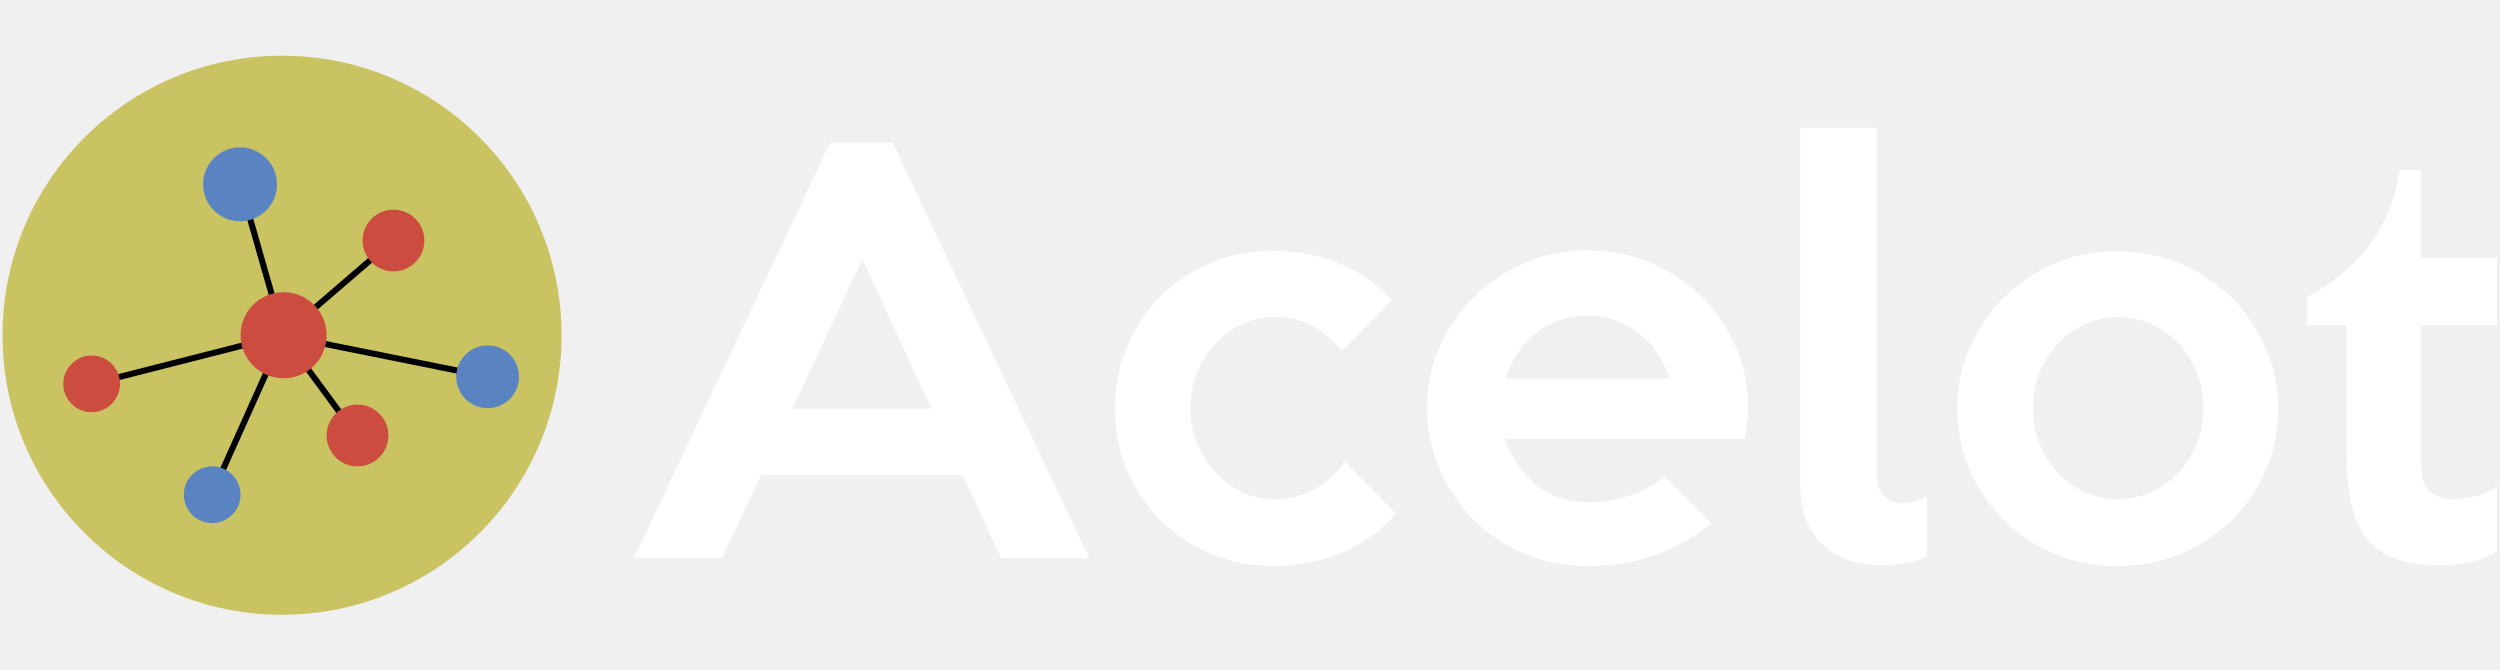
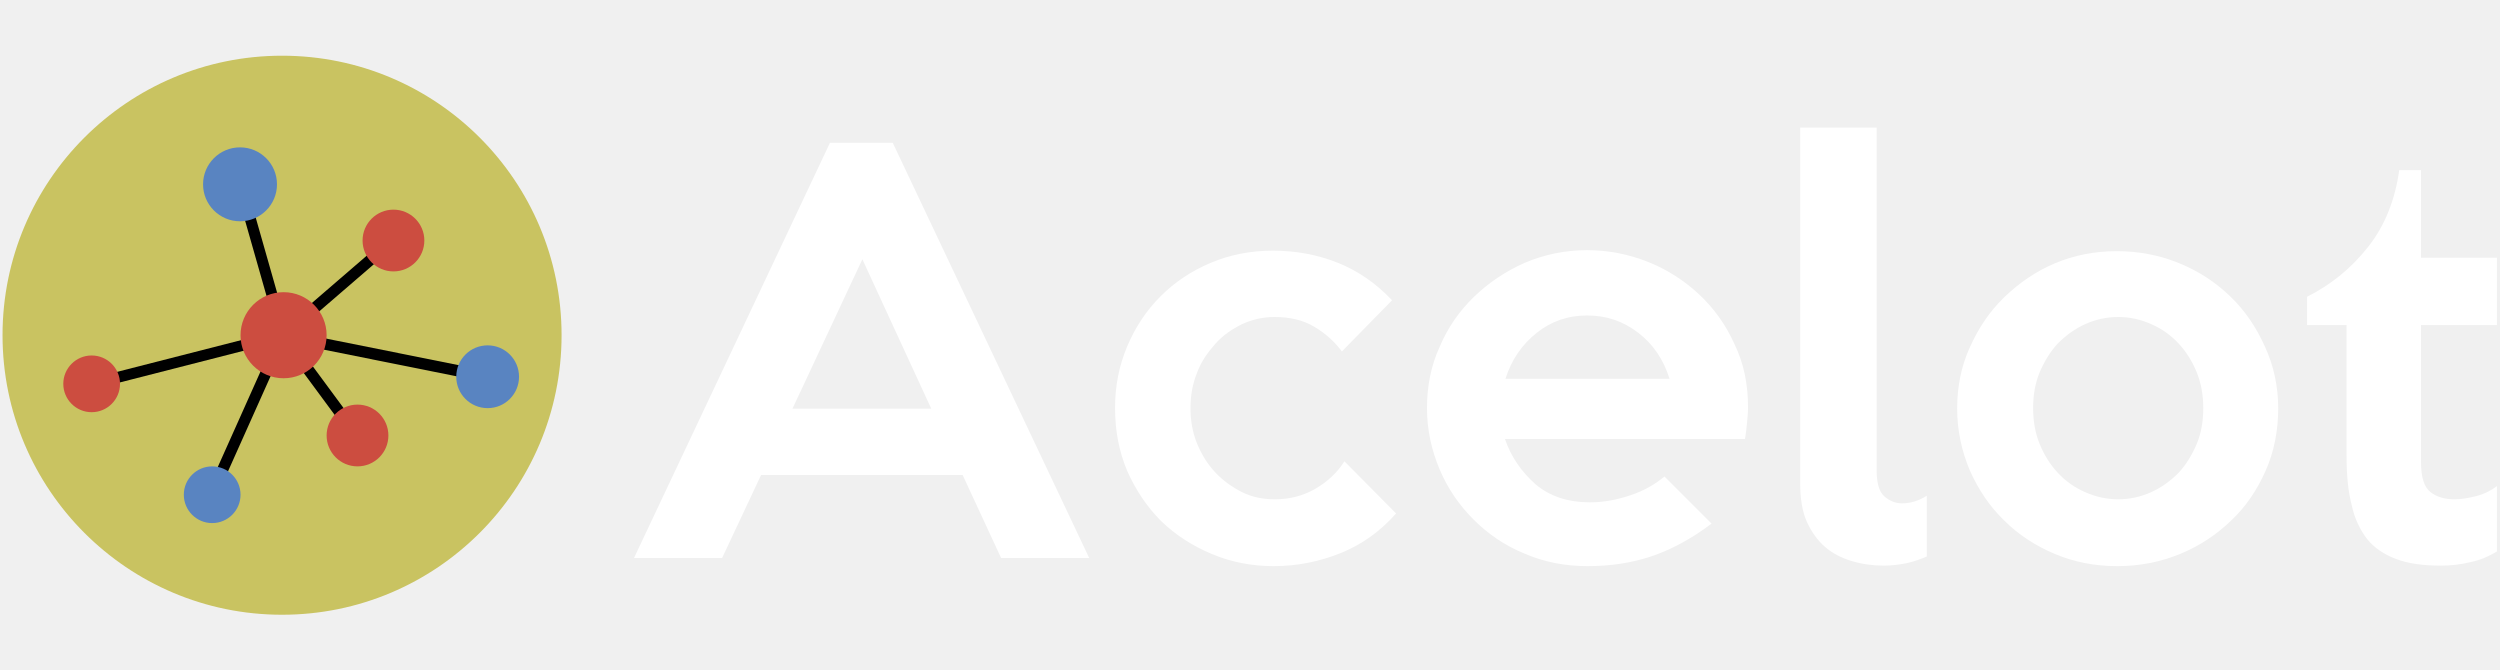
<svg xmlns="http://www.w3.org/2000/svg" version="1.1" id="Layer_1" x="0px" y="0px" viewBox="0 0 493.7 132.3" style="enable-background:new 0 0 493.7 132.3;" xml:space="preserve">
  <style type="text/css">
	.st0{fill:#C9C361;}
	.st1{fill:#CC4D40;}
	.st2{fill:#5984C1;}
	.st3{fill:#FFFFFF;}
</style>
  <g>
    <g>
      <circle class="st0" cx="55.7" cy="66.2" r="55.2" />
-       <rect x="52.5" y="56.2" transform="matrix(0.7579 -0.6524 0.6524 0.7579 -20.9059 57.3763)" width="28.7" height="1.2" />
-       <rect x="51.1" y="35.8" transform="matrix(0.9615 -0.2749 0.2749 0.9615 -12.1099 16.1877)" width="1.2" height="31.1" />
-       <rect x="62.6" y="63.8" transform="matrix(0.8052 -0.593 0.593 0.8052 -32.8268 52.3459)" width="1.2" height="24.6" />
-       <rect x="75.5" y="49.7" transform="matrix(0.1973 -0.9804 0.9804 0.1973 -7.7817 131.0734)" width="1.2" height="41.2" />
-       <rect x="31.7" y="81.3" transform="matrix(0.4093 -0.9124 0.9124 0.4093 -45.8778 93.0296)" width="34.5" height="1.2" />
-       <rect x="17.5" y="70.4" transform="matrix(0.969 -0.2471 0.2471 0.969 -16.4063 11.3603)" width="39" height="1.2" />
+       <g>
+         <rect x="52.5" y="56.2" transform="matrix(0.7579 -0.6524 0.6524 0.7579 -20.8864 57.345)" width="28.7" height="1.2" />
+         <path d="M56.3,67.3l-1.4-1.7l22.5-19.4l1.4,1.7L56.3,67.3z M56.3,65.8l0.1,0.2l21-18.1l-0.1-0.2L56.3,65.8z" />
+       </g>
+       <g>
+         <rect x="51.1" y="35.8" transform="matrix(0.9615 -0.2749 0.2749 0.9615 -12.1229 16.1945)" width="1.2" height="31.1" />
+         <path d="M55.1,67.1l-8.8-30.9l2.1-0.6l8.8,30.9L55.1,67.1z M47.5,36.9l8.3,28.9l0.2-0.1l-8.3-28.9L47.5,36.9z" />
+       </g>
+       <g>
+         <rect x="62.6" y="63.8" transform="matrix(0.8052 -0.593 0.593 0.8052 -32.8444 52.304)" width="1.2" height="24.6" />
+         <path d="M69.9,87.1L54.7,66.5l1.8-1.3l15.2,20.6L69.9,87.1z M56.1,66.7l14,19l0.2-0.1l-14-19L56.1,66.7z" />
+       </g>
+       <g>
+         <rect x="75.6" y="49.7" transform="matrix(0.1973 -0.9803 0.9803 0.1973 -7.8223 131.1169)" width="1.2" height="41.2" />
+         <path d="M96.6,75.6l-41.4-8.3l0.4-2.2l41.4,8.3L96.6,75.6z M56.4,66.5l39.4,7.9l0-0.2l-39.4-7.9L56.4,66.5z" />
+       </g>
+       <g>
+         <rect x="31.6" y="81.3" transform="matrix(0.4093 -0.9124 0.9124 0.4093 -45.8406 92.9728)" width="34.5" height="1.2" />
+         <path d="M42.6,98.5l-2-0.9l14.5-32.4l2,0.9L42.6,98.5z M41.9,97.1l0.2,0.1l13.7-30.6l-0.2-0.1L41.9,97.1z" />
+       </g>
+       <g>
+         <rect x="17.5" y="70.4" transform="matrix(0.969 -0.2471 0.2471 0.969 -16.401 11.3425)" width="39" height="1.2" />
+         <path d="M17.9,77l-0.5-2.1L56.1,65l0.5,2.1L17.9,77z M18.6,75.6l0,0.2l36.8-9.4l0-0.2L18.6,75.6z" />
+       </g>
      <g>
        <circle class="st1" cx="56" cy="66.2" r="8.5" />
        <circle class="st1" cx="70.6" cy="86" r="6.1" />
        <circle class="st1" cx="77.7" cy="47.5" r="6.1" />
        <circle class="st1" cx="18.1" cy="75.8" r="5.6" />
        <circle class="st2" cx="47.4" cy="36.4" r="7.3" />
        <circle class="st2" cx="41.9" cy="97.7" r="5.6" />
        <circle class="st2" cx="96.3" cy="74.4" r="6.2" />
      </g>
    </g>
    <g>
      <path class="st3" d="M215.1,110.2h-17.4l-7.6-16.4h-39.8l-7.7,16.4h-17.4l38.7-82h12.4L215.1,110.2z M183.9,80.7l-13.6-29.5    l-13.8,29.5H183.9z" />
-       <path class="st3" d="M275.7,101.4c-3.1,3.5-6.7,6.1-10.9,7.8c-4.2,1.7-8.6,2.6-13.3,2.6c-4.3,0-8.4-0.8-12.2-2.4    c-3.8-1.6-7.1-3.7-10-6.5c-2.8-2.8-5-6.1-6.7-9.9c-1.6-3.8-2.4-7.9-2.4-12.4c0-4.4,0.8-8.4,2.4-12.2c1.6-3.8,3.8-7.1,6.6-9.9    c2.8-2.8,6.1-5,9.9-6.6c3.8-1.6,7.9-2.4,12.3-2.4c4.5,0,8.8,0.8,12.8,2.4c4,1.6,7.6,4.1,10.7,7.4l-9.9,10.1    c-1.5-2-3.3-3.6-5.5-4.9c-2.2-1.3-4.8-1.9-7.8-1.9c-2.3,0-4.4,0.5-6.4,1.4c-2,1-3.8,2.2-5.3,3.9s-2.8,3.5-3.6,5.7    c-0.9,2.2-1.3,4.5-1.3,7c0,2.5,0.4,4.8,1.3,7c0.9,2.2,2.1,4.1,3.6,5.7c1.5,1.6,3.3,2.9,5.3,3.9c2,1,4.2,1.4,6.5,1.4    c2.9,0,5.6-0.7,8-2.1c2.4-1.4,4.3-3.2,5.7-5.4L275.7,101.4z" />
-       <path class="st3" d="M345.2,80.5c0,1-0.1,1.9-0.2,3c-0.1,1-0.2,2.1-0.4,3.2h-47.4c1.2,3.5,3.2,6.4,6,8.9c2.8,2.4,6.4,3.6,10.8,3.6    c2.7,0,5.3-0.5,8-1.4c2.7-0.9,4.9-2.2,6.7-3.7l9.3,9.3c-4.1,3.1-8.1,5.2-12,6.5c-3.9,1.3-8.1,1.9-12.5,1.9    c-4.4,0-8.6-0.8-12.5-2.5c-3.9-1.6-7.2-3.9-10-6.7c-2.8-2.8-5.1-6.1-6.7-9.9c-1.6-3.8-2.5-7.8-2.5-12.1c0-4.3,0.8-8.4,2.5-12.1    c1.6-3.8,3.9-7.1,6.8-9.9c2.9-2.8,6.2-5,10-6.7c3.8-1.6,7.9-2.5,12.3-2.5c4.2,0,8.2,0.8,12,2.3c3.8,1.5,7.2,3.7,10.1,6.4    c2.9,2.7,5.3,6,7,9.8C344.4,71.8,345.2,75.9,345.2,80.5z M329.7,74.8c-1.2-3.8-3.2-6.8-6.2-9.1c-3-2.3-6.3-3.4-10.1-3.4    c-3.7,0-7,1.1-9.9,3.4c-2.9,2.3-5,5.3-6.2,9.1H329.7z" />
-       <path class="st3" d="M380.5,109.9c-1.2,0.5-2.5,1-3.9,1.3c-1.5,0.3-3,0.5-4.6,0.5c-2.2,0-4.3-0.3-6.3-0.9c-2-0.6-3.8-1.5-5.3-2.8    c-1.5-1.3-2.7-3-3.6-5c-0.9-2-1.3-4.6-1.3-7.6V25.2h15.1v67.7c0,2.5,0.5,4.2,1.5,5.1c1,0.9,2.2,1.4,3.5,1.4c1.7,0,3.3-0.5,4.9-1.5    V109.9z" />
-       <path class="st3" d="M449.9,80.6c0,4.4-0.8,8.6-2.5,12.4s-3.9,7.1-6.8,9.8c-2.9,2.8-6.2,5-10.1,6.6c-3.9,1.6-8,2.4-12.4,2.4    c-4.4,0-8.5-0.8-12.3-2.4c-3.8-1.6-7.2-3.8-10-6.6c-2.9-2.8-5.1-6.1-6.8-9.9c-1.6-3.8-2.5-7.9-2.5-12.2c0-4.3,0.8-8.4,2.5-12.1    c1.7-3.8,3.9-7.1,6.8-9.9c2.9-2.8,6.2-5.1,10-6.7c3.8-1.6,7.9-2.4,12.2-2.4c4.4,0,8.5,0.8,12.4,2.4c3.9,1.6,7.2,3.8,10.1,6.6    c2.9,2.8,5.1,6.1,6.8,9.9C449,72.2,449.9,76.3,449.9,80.6z M435.1,80.6c0-2.5-0.4-4.9-1.3-7.1c-0.9-2.2-2.1-4.1-3.6-5.7    c-1.5-1.6-3.3-2.9-5.4-3.8c-2-0.9-4.2-1.4-6.5-1.4c-2.3,0-4.5,0.5-6.5,1.4c-2,0.9-3.8,2.2-5.4,3.8c-1.5,1.6-2.7,3.6-3.6,5.7    c-0.9,2.2-1.3,4.5-1.3,7.1c0,2.5,0.4,4.9,1.3,7.1c0.9,2.2,2.1,4.1,3.6,5.7c1.5,1.6,3.3,2.9,5.4,3.8c2,0.9,4.2,1.4,6.5,1.4    c2.3,0,4.5-0.5,6.5-1.4c2-0.9,3.8-2.2,5.4-3.8c1.5-1.6,2.7-3.6,3.6-5.7C434.7,85.5,435.1,83.2,435.1,80.6z" />
-       <path class="st3" d="M493.1,108.9c-1.5,0.9-3.2,1.7-5.2,2.1c-2,0.5-4,0.7-5.9,0.7c-3.5,0-6.4-0.4-8.8-1.3    c-2.4-0.9-4.3-2.2-5.7-3.9c-1.4-1.8-2.5-4-3.1-6.8c-0.7-2.7-1-5.9-1-9.6V64.2h-7.8v-5.6c4.8-2.4,8.8-5.7,12.1-9.9    c3.3-4.2,5.3-9.3,6.1-15.1h4.3v17.3h15v13.3h-15v27c0,3,0.6,5,1.9,6c1.3,1,2.9,1.4,4.7,1.4c1.2,0,2.6-0.2,4.2-0.6    c1.6-0.4,3-1.1,4.2-2V108.9z" />
+       <path class="st3" d="M275.7,101.4c-3.1,3.5-6.7,6.1-10.9,7.8c-4.2,1.7-8.6,2.6-13.3,2.6c-4.3,0-8.4-0.8-12.2-2.4s-7.1-3.7-10-6.5    c-2.8-2.8-5-6.1-6.7-9.9c-1.6-3.8-2.4-7.9-2.4-12.4c0-4.4,0.8-8.4,2.4-12.2c1.6-3.8,3.8-7.1,6.6-9.9c2.8-2.8,6.1-5,9.9-6.6    c3.8-1.6,7.9-2.4,12.3-2.4c4.5,0,8.8,0.8,12.8,2.4c4,1.6,7.6,4.1,10.7,7.4L265,69.4c-1.5-2-3.3-3.6-5.5-4.9    c-2.2-1.3-4.8-1.9-7.8-1.9c-2.3,0-4.4,0.5-6.4,1.4c-2,1-3.8,2.2-5.3,3.9s-2.8,3.5-3.6,5.7c-0.9,2.2-1.3,4.5-1.3,7s0.4,4.8,1.3,7    c0.9,2.2,2.1,4.1,3.6,5.7s3.3,2.9,5.3,3.9s4.2,1.4,6.5,1.4c2.9,0,5.6-0.7,8-2.1c2.4-1.4,4.3-3.2,5.7-5.4L275.7,101.4z" />
+       <path class="st3" d="M345.2,80.5c0,1-0.1,1.9-0.2,3c-0.1,1-0.2,2.1-0.4,3.2h-47.4c1.2,3.5,3.2,6.4,6,8.9c2.8,2.4,6.4,3.6,10.8,3.6    c2.7,0,5.3-0.5,8-1.4s4.9-2.2,6.7-3.7l9.3,9.3c-4.1,3.1-8.1,5.2-12,6.5s-8.1,1.9-12.5,1.9s-8.6-0.8-12.5-2.5    c-3.9-1.6-7.2-3.9-10-6.7c-2.8-2.8-5.1-6.1-6.7-9.9s-2.5-7.8-2.5-12.1c0-4.3,0.8-8.4,2.5-12.1c1.6-3.8,3.9-7.1,6.8-9.9    c2.9-2.8,6.2-5,10-6.7c3.8-1.6,7.9-2.5,12.3-2.5c4.2,0,8.2,0.8,12,2.3s7.2,3.7,10.1,6.4s5.3,6,7,9.8    C344.4,71.8,345.2,75.9,345.2,80.5z M329.7,74.8c-1.2-3.8-3.2-6.8-6.2-9.1c-3-2.3-6.3-3.4-10.1-3.4c-3.7,0-7,1.1-9.9,3.4    s-5,5.3-6.2,9.1H329.7z" />
+       <path class="st3" d="M380.5,109.9c-1.2,0.5-2.5,1-3.9,1.3c-1.5,0.3-3,0.5-4.6,0.5c-2.2,0-4.3-0.3-6.3-0.9s-3.8-1.5-5.3-2.8    s-2.7-3-3.6-5s-1.3-4.6-1.3-7.6V25.2h15.1v67.7c0,2.5,0.5,4.2,1.5,5.1s2.2,1.4,3.5,1.4c1.7,0,3.3-0.5,4.9-1.5L380.5,109.9    L380.5,109.9z" />
+       <path class="st3" d="M449.9,80.6c0,4.4-0.8,8.6-2.5,12.4s-3.9,7.1-6.8,9.8c-2.9,2.8-6.2,5-10.1,6.6s-8,2.4-12.4,2.4    s-8.5-0.8-12.3-2.4s-7.2-3.8-10-6.6c-2.9-2.8-5.1-6.1-6.8-9.9c-1.6-3.8-2.5-7.9-2.5-12.2c0-4.3,0.8-8.4,2.5-12.1    c1.7-3.8,3.9-7.1,6.8-9.9c2.9-2.8,6.2-5.1,10-6.7c3.8-1.6,7.9-2.4,12.2-2.4c4.4,0,8.5,0.8,12.4,2.4c3.9,1.6,7.2,3.8,10.1,6.6    s5.1,6.1,6.8,9.9C449,72.2,449.9,76.3,449.9,80.6z M435.1,80.6c0-2.5-0.4-4.9-1.3-7.1s-2.1-4.1-3.6-5.7s-3.3-2.9-5.4-3.8    c-2-0.9-4.2-1.4-6.5-1.4s-4.5,0.5-6.5,1.4s-3.8,2.2-5.4,3.8c-1.5,1.6-2.7,3.6-3.6,5.7c-0.9,2.2-1.3,4.5-1.3,7.1    c0,2.5,0.4,4.9,1.3,7.1s2.1,4.1,3.6,5.7s3.3,2.9,5.4,3.8c2,0.9,4.2,1.4,6.5,1.4s4.5-0.5,6.5-1.4s3.8-2.2,5.4-3.8    c1.5-1.6,2.7-3.6,3.6-5.7C434.7,85.5,435.1,83.2,435.1,80.6z" />
+       <path class="st3" d="M493.1,108.9c-1.5,0.9-3.2,1.7-5.2,2.1c-2,0.5-4,0.7-5.9,0.7c-3.5,0-6.4-0.4-8.8-1.3s-4.3-2.2-5.7-3.9    c-1.4-1.8-2.5-4-3.1-6.8c-0.7-2.7-1-5.9-1-9.6V64.2h-7.8v-5.6c4.8-2.4,8.8-5.7,12.1-9.9c3.3-4.2,5.3-9.3,6.1-15.1h4.3v17.3h15    v13.3h-15v27c0,3,0.6,5,1.9,6s2.9,1.4,4.7,1.4c1.2,0,2.6-0.2,4.2-0.6s3-1.1,4.2-2L493.1,108.9L493.1,108.9z" />
    </g>
  </g>
</svg>
